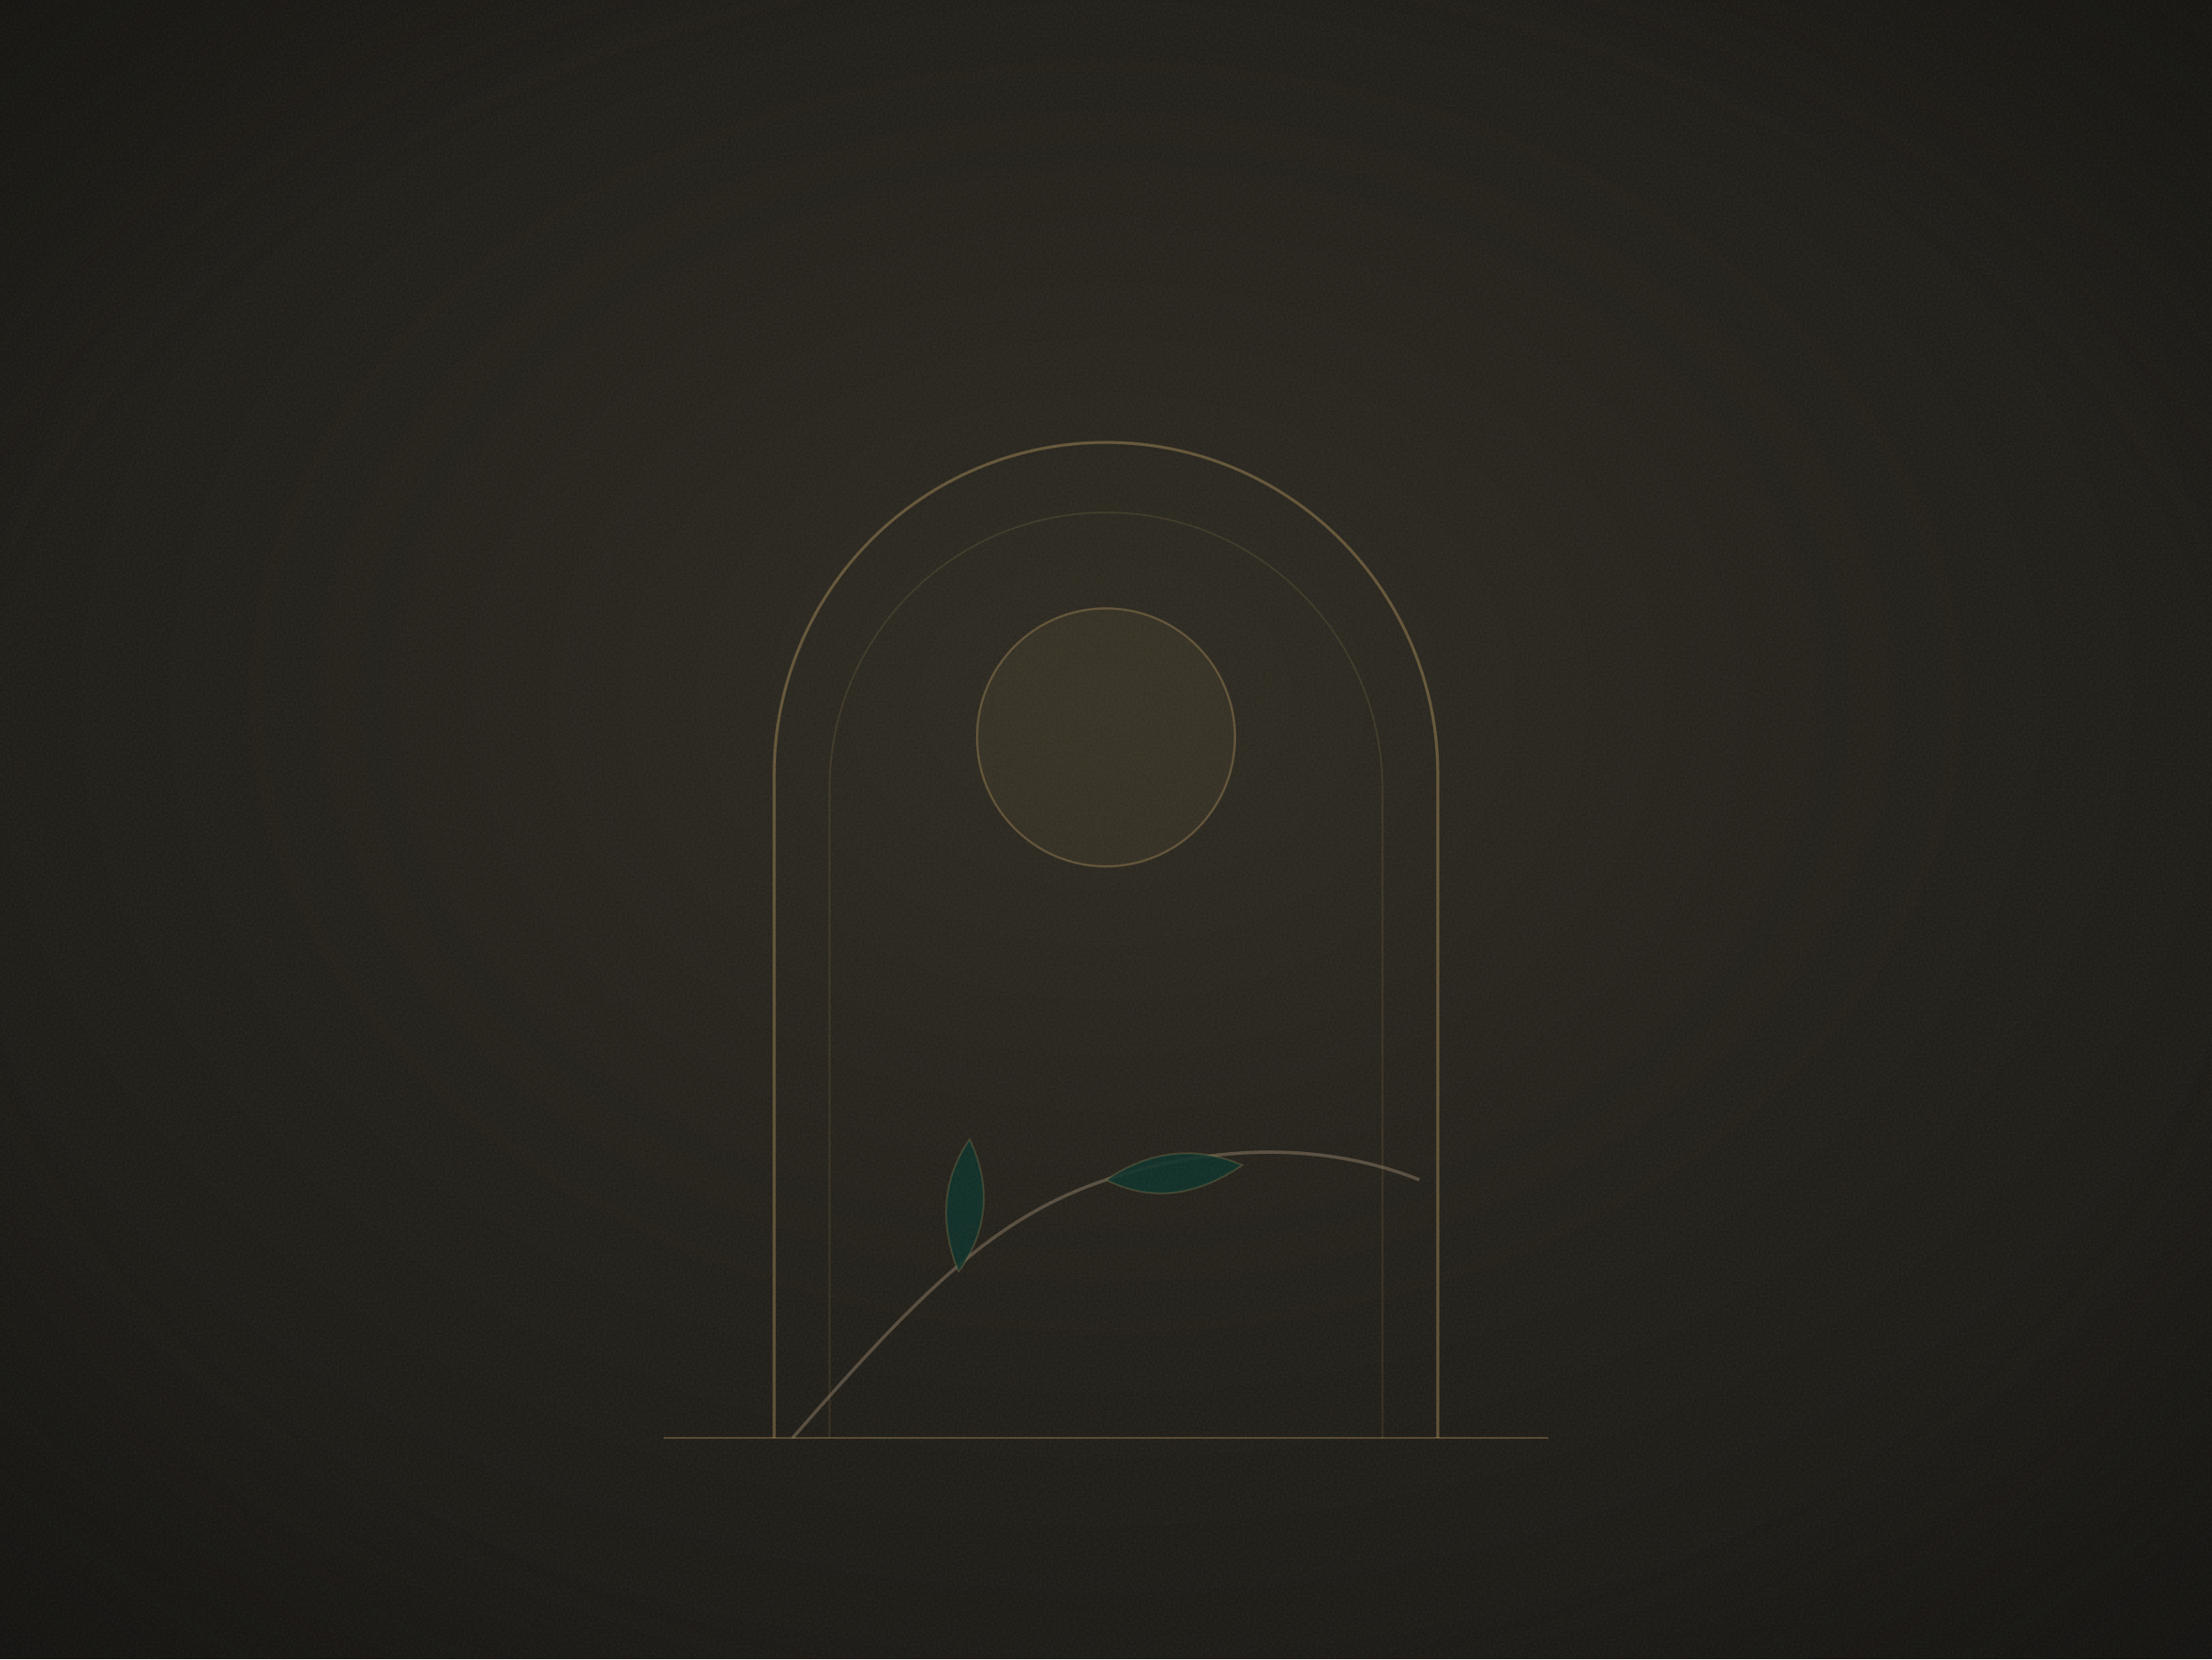
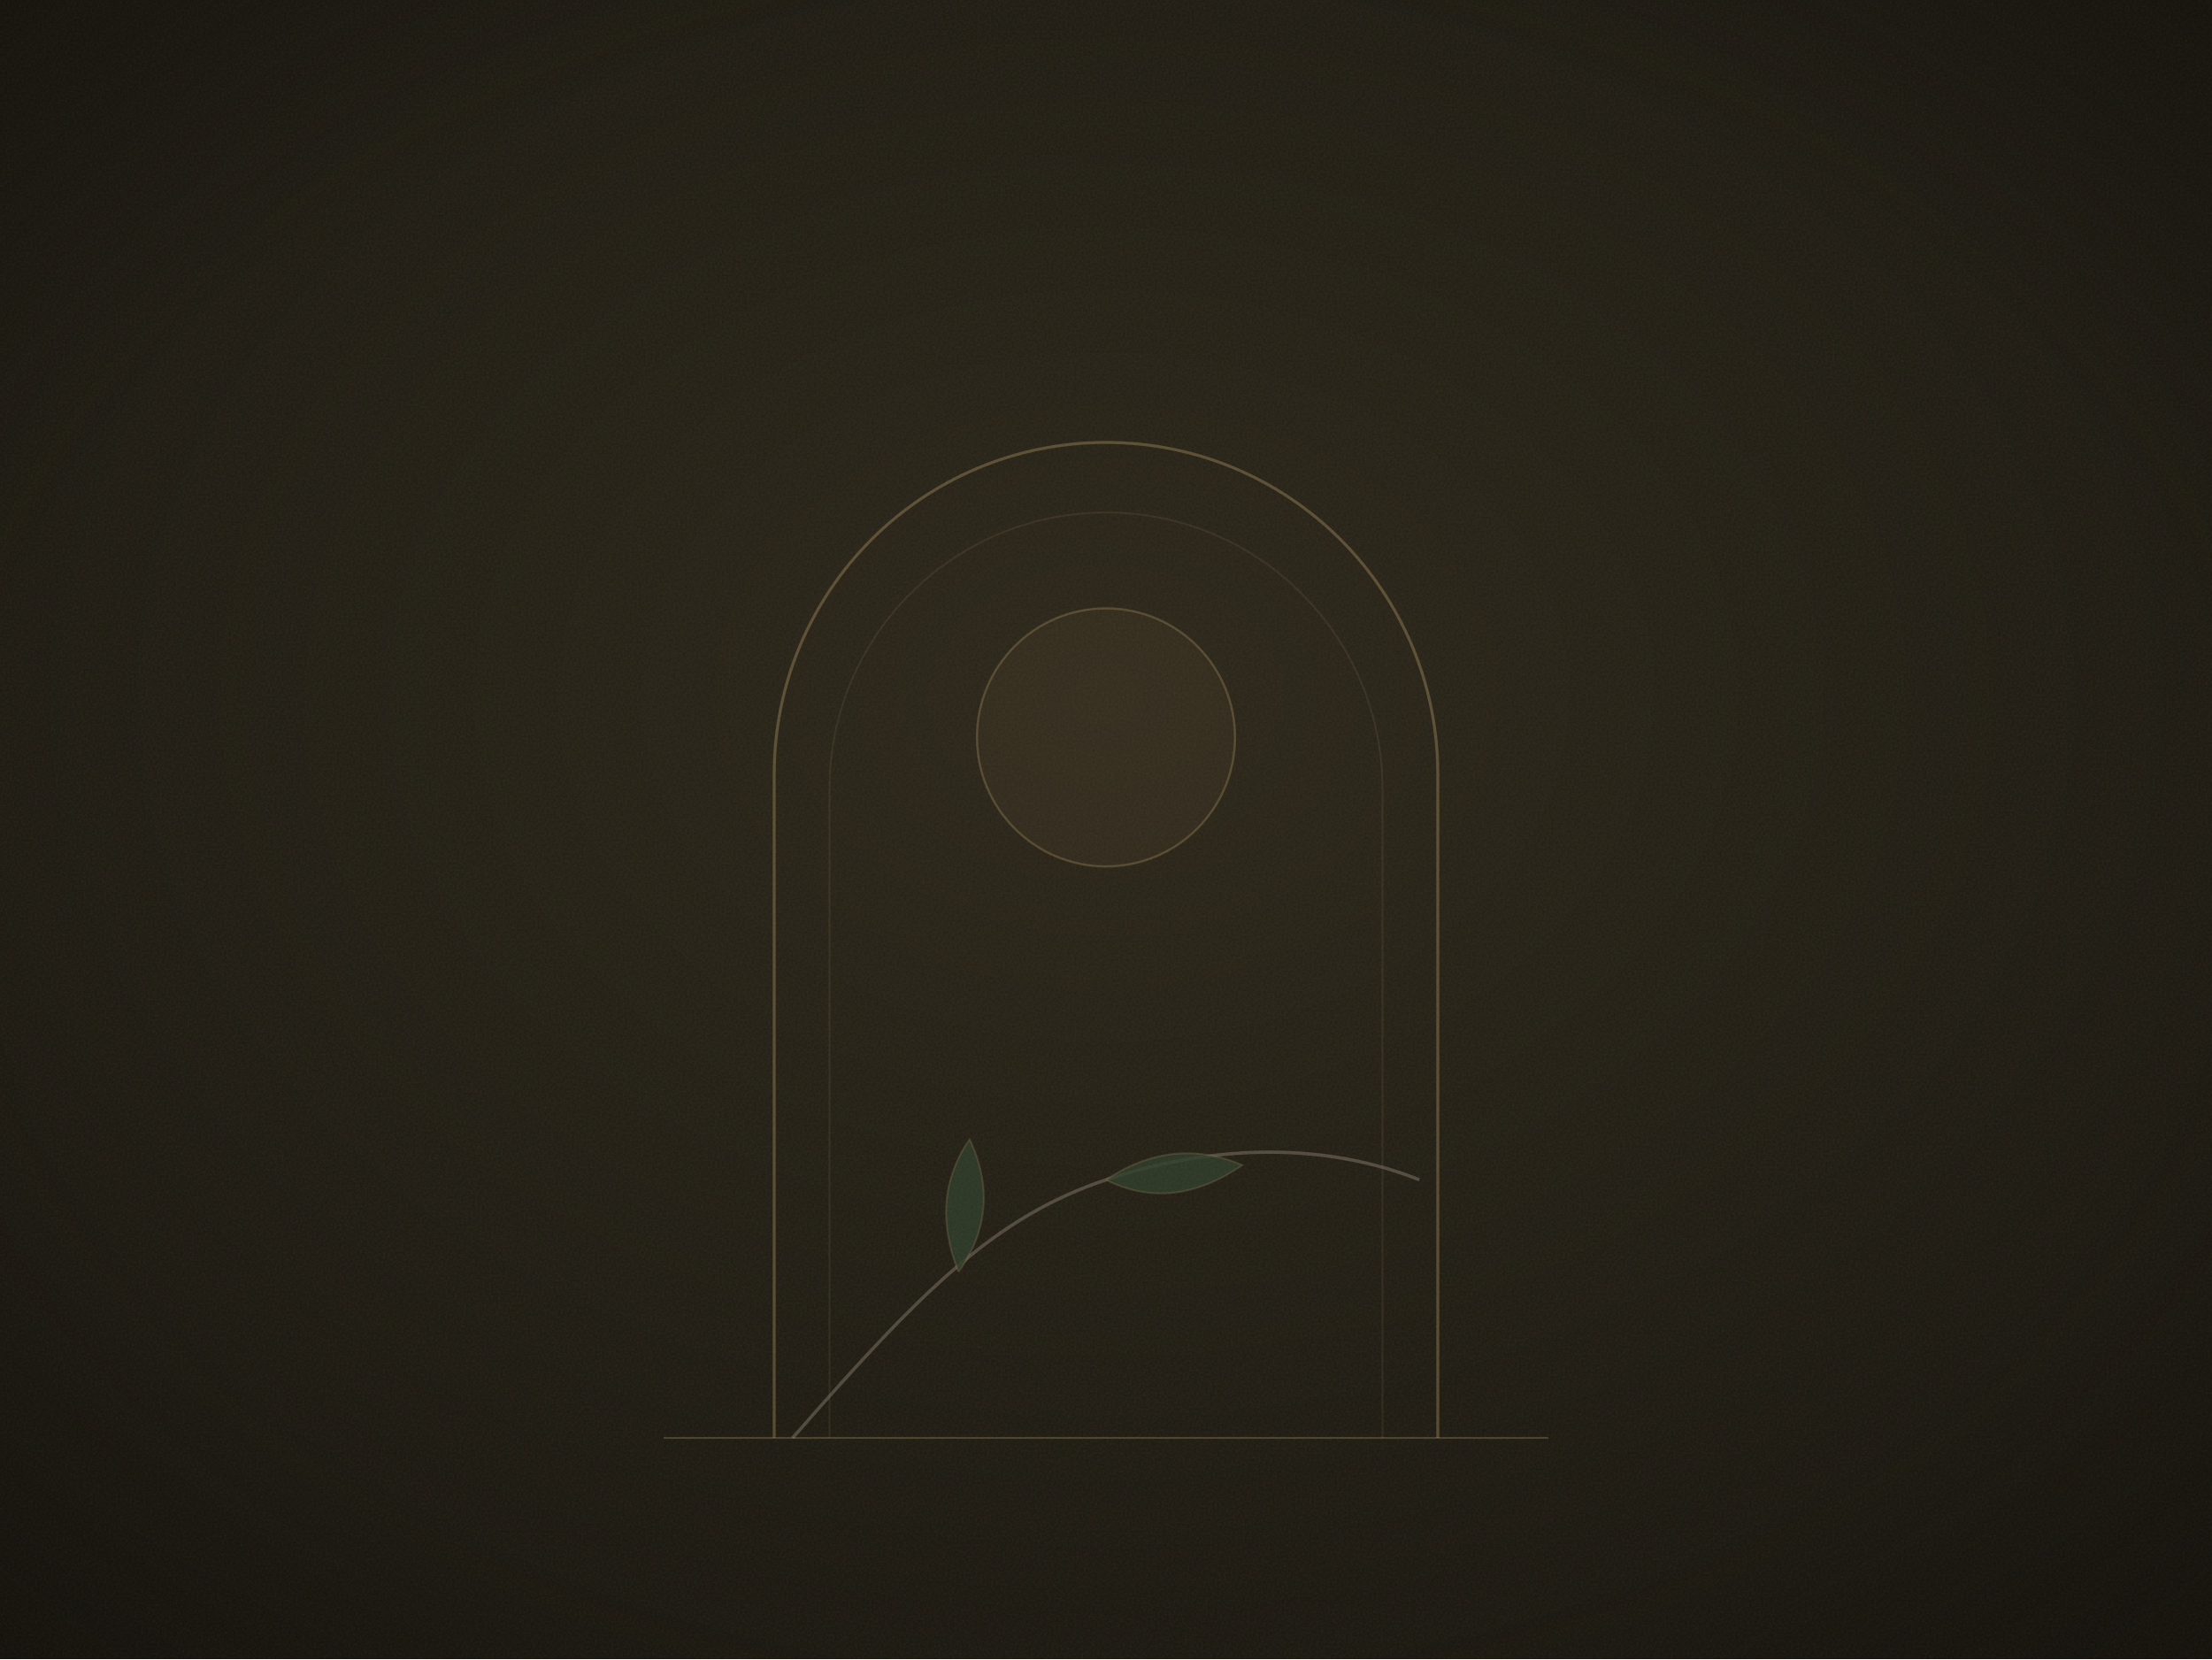
<svg xmlns="http://www.w3.org/2000/svg" viewBox="0 0 1200 900" preserveAspectRatio="xMidYMid slice" role="img">
  <defs>
    <radialGradient id="glow" cx="50%" cy="42%" r="80%">
-       <stop offset="0%" stop-color="#2b2820" />
-       <stop offset="50%" stop-color="#1e1c17" />
-       <stop offset="100%" stop-color="#131210" />
+       <stop offset="0%" stop-color="#2a2519" />
+       <stop offset="52%" stop-color="#1d1a12" />
+       <stop offset="100%" stop-color="#12100a" />
    </radialGradient>
    <radialGradient id="vig" cx="50%" cy="50%" r="72%">
-       <stop offset="0%" stop-color="#0e0d0b" stop-opacity="0" />
-       <stop offset="70%" stop-color="#0e0d0b" stop-opacity="0" />
-       <stop offset="100%" stop-color="#0e0d0b" stop-opacity="0.6" />
+       <stop offset="0%" stop-color="#0d0b07" stop-opacity="0" />
+       <stop offset="70%" stop-color="#0d0b07" stop-opacity="0" />
+       <stop offset="100%" stop-color="#0d0b07" stop-opacity="0.55" />
    </radialGradient>
    <filter id="grain">
      <feTurbulence type="fractalNoise" baseFrequency="0.8" numOctaves="2" stitchTiles="stitch" />
-       <feColorMatrix type="matrix" values="0 0 0 0 0.83 0 0 0 0 0.74 0 0 0 0 0.60 0 0 0 0.07 0" />
+       <feColorMatrix type="matrix" values="0 0 0 0 0.78 0 0 0 0 0.66 0 0 0 0 0.43 0 0 0 0.07 0" />
    </filter>
  </defs>
  <rect width="1200" height="900" fill="url(#glow)" />
-   <g fill="none" stroke="#D4AF6A">
-     <path d="M420 780 V 420 A180 180 0 0 1 780 420 V 780" stroke-opacity="0.35" stroke-width="1.6" />
-     <path d="M450 780 V 428 A150 150 0 0 1 750 428 V 780" stroke-opacity="0.12" stroke-width="1" />
-     <circle cx="600" cy="400" r="70" stroke-opacity="0.3" stroke-width="1.2" fill="#D4AF6A" fill-opacity="0.06" />
-     <path d="M430 780 C 500 700, 540 660, 600 640 C 660 620, 720 620, 770 640" stroke="#8C7B65" stroke-opacity="0.5" stroke-width="1.8" />
-     <path d="M600 640 q 36 -24 74 -8 q -38 26 -74 8" fill="#0a2f28" fill-opacity="0.85" stroke-opacity="0.2" stroke-width="1" />
-     <path d="M520 690 q -16 -40 6 -72 q 18 38 -6 72" fill="#0a2f28" fill-opacity="0.85" stroke-opacity="0.2" stroke-width="1" />
-     <line x1="360" y1="780" x2="840" y2="780" stroke-opacity="0.3" />
+   <g fill="none" stroke="#C8A96E">
+     <path d="M420 780 V 420 A180 180 0 0 1 780 420 V 780" stroke-opacity="0.32" stroke-width="1.6" />
+     <path d="M450 780 V 428 A150 150 0 0 1 750 428 V 780" stroke-opacity="0.1" stroke-width="1" />
+     <circle cx="600" cy="400" r="70" stroke-opacity="0.26" stroke-width="1.2" fill="#C8A96E" fill-opacity="0.05" />
+     <path d="M430 780 C 500 700, 540 660, 600 640 C 660 620, 720 620, 770 640" stroke="#8A8070" stroke-opacity="0.45" stroke-width="1.8" />
+     <path d="M600 640 q 36 -24 74 -8 q -38 26 -74 8" fill="#2C3B2A" fill-opacity="0.8" stroke-opacity="0.18" stroke-width="1" />
+     <path d="M520 690 q -16 -40 6 -72 q 18 38 -6 72" fill="#2C3B2A" fill-opacity="0.8" stroke-opacity="0.18" stroke-width="1" />
+     <line x1="360" y1="780" x2="840" y2="780" stroke-opacity="0.26" />
  </g>
  <rect width="1200" height="900" fill="url(#vig)" />
  <rect width="1200" height="900" filter="url(#grain)" />
</svg>
